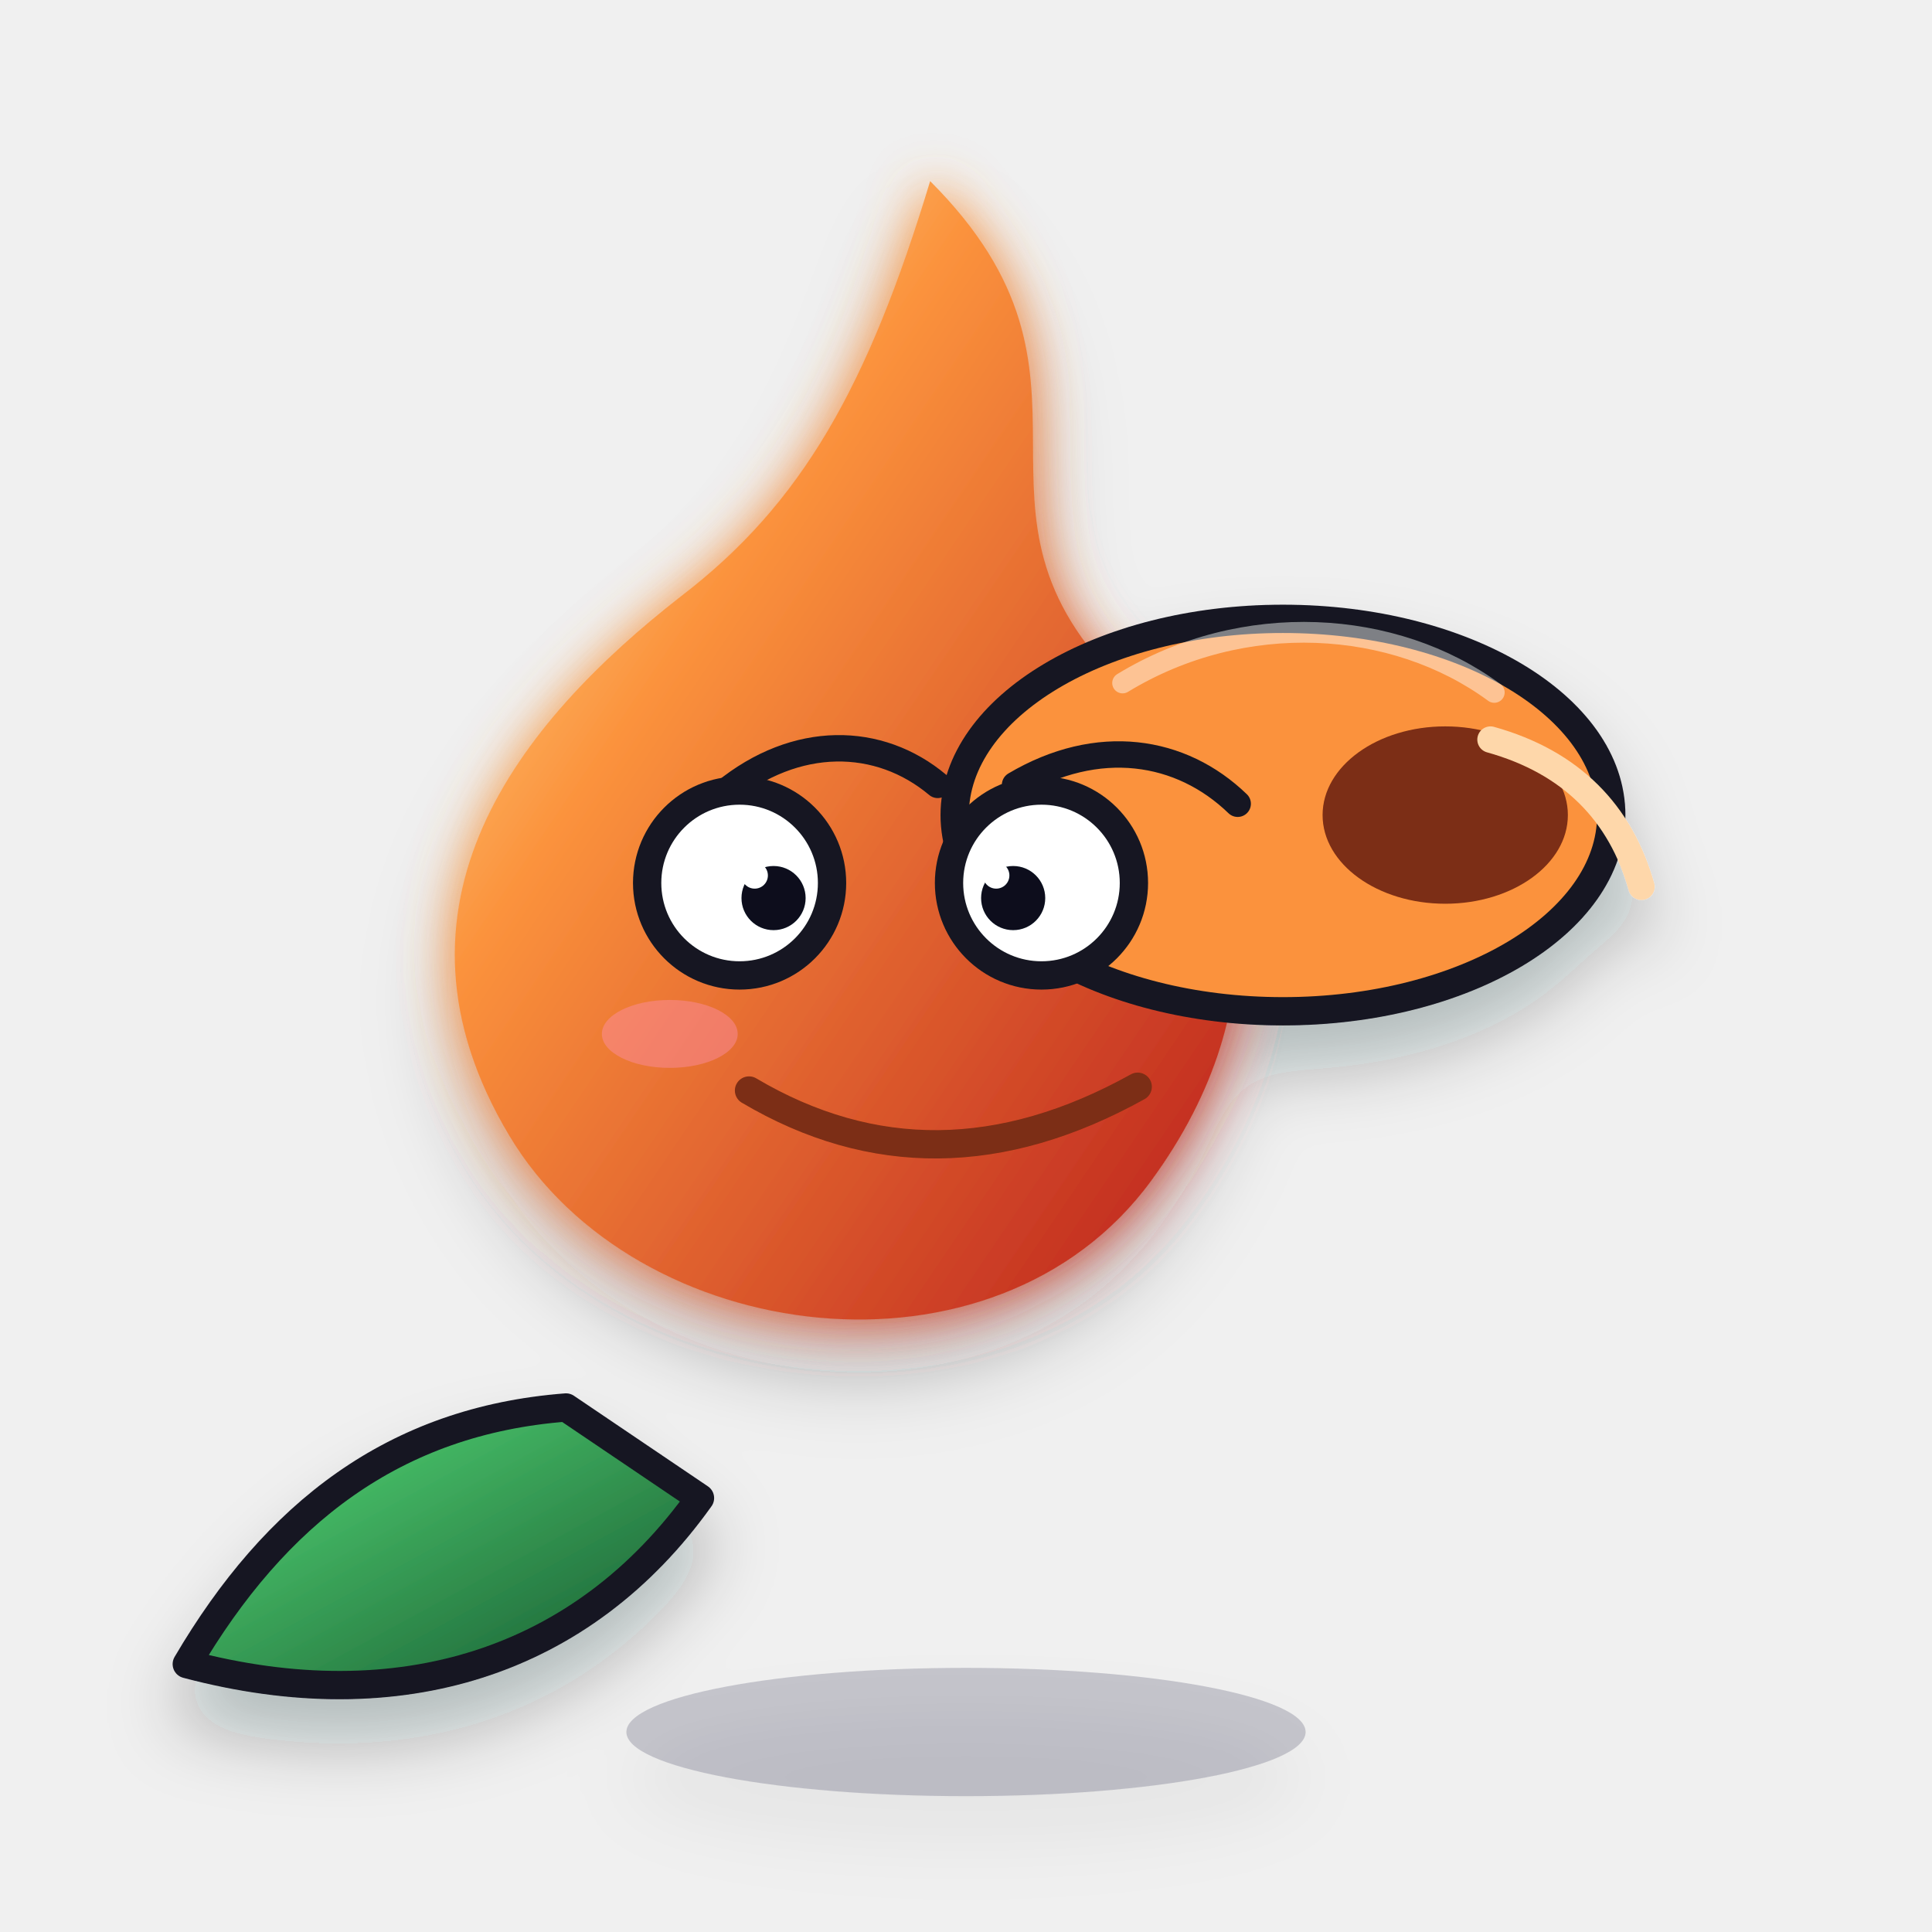
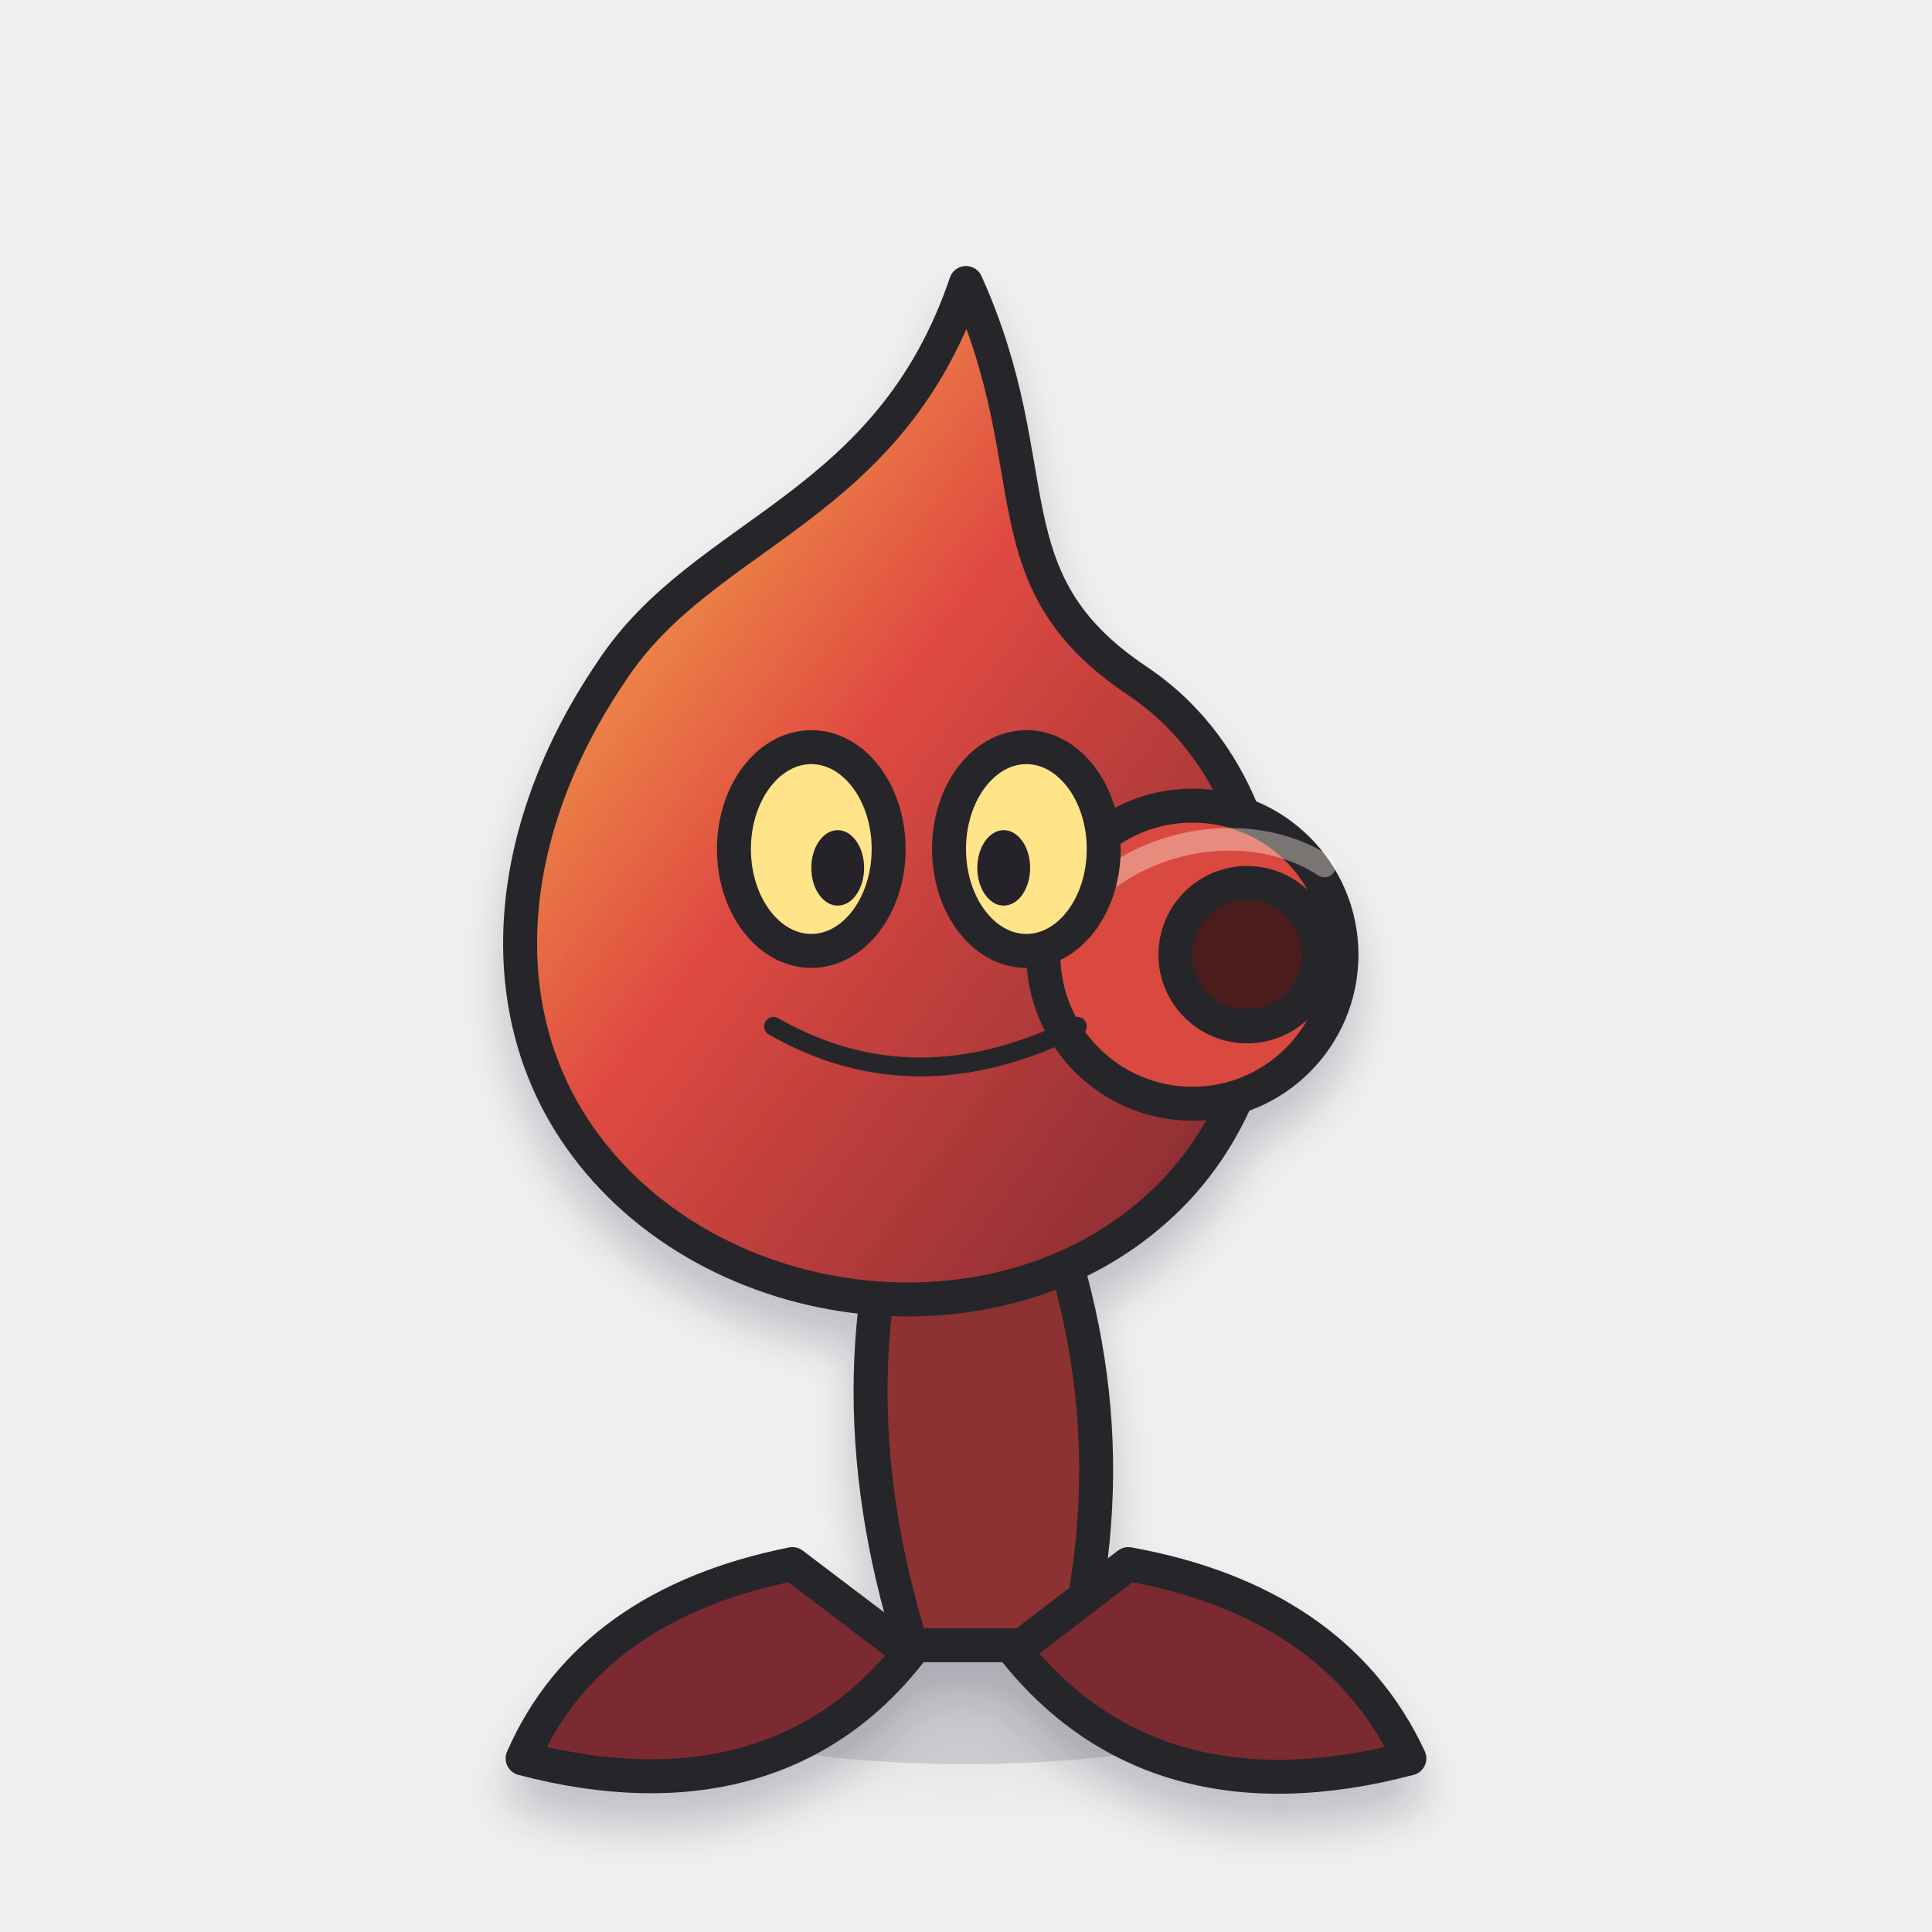
- <svg xmlns="http://www.w3.org/2000/svg" viewBox="0 0 1024 1024" role="img" aria-label="firepea" class="chibi-no-bg premium-detail official-distinct-plant">
+ <svg xmlns="http://www.w3.org/2000/svg" viewBox="0 0 1024 1024" role="img" aria-label="firepea" class="storybook-card-style v5-no-bg premium-detail">
  <defs>
-     <linearGradient id="green" x1="0" y1="0" x2="1" y2="1">
-       <stop offset="0" stop-color="#e4ff9e" />
-       <stop offset=".45" stop-color="#55db63" />
-       <stop offset="1" stop-color="#138243" />
+     <linearGradient id="gGreen" x1="0" y1="0" x2="1" y2="1">
+       <stop offset="0" stop-color="#c9e96b" />
+       <stop offset=".55" stop-color="#71b94d" />
+       <stop offset="1" stop-color="#2f6f38" />
    </linearGradient>
-     <linearGradient id="deepGreen" x1="0" y1="0" x2="1" y2="1">
-       <stop offset="0" stop-color="#58e27b" />
-       <stop offset="1" stop-color="#14532d" />
+     <linearGradient id="gDarkGreen" x1="0" y1="0" x2="1" y2="1">
+       <stop offset="0" stop-color="#4a9b5a" />
+       <stop offset="1" stop-color="#1e4e32" />
    </linearGradient>
-     <linearGradient id="sun" x1="0" y1="0" x2="1" y2="1">
-       <stop offset="0" stop-color="#fff7ad" />
-       <stop offset=".55" stop-color="#facc15" />
-       <stop offset="1" stop-color="#d97706" />
+     <linearGradient id="gYellow" x1="0" y1="0" x2="1" y2="1">
+       <stop offset="0" stop-color="#fff08b" />
+       <stop offset="1" stop-color="#d6a43b" />
    </linearGradient>
-     <linearGradient id="nut" x1="0" y1="0" x2="1" y2="1">
-       <stop offset="0" stop-color="#f5d08b" />
-       <stop offset=".55" stop-color="#b7791f" />
-       <stop offset="1" stop-color="#713f12" />
+     <linearGradient id="gBrown" x1="0" y1="0" x2="1" y2="1">
+       <stop offset="0" stop-color="#c78b54" />
+       <stop offset="1" stop-color="#6f4028" />
    </linearGradient>
-     <linearGradient id="fire" x1="0" y1="0" x2="1" y2="1">
-       <stop offset="0" stop-color="#fff7ad" />
-       <stop offset=".35" stop-color="#fb923c" />
-       <stop offset="1" stop-color="#b91c1c" />
+     <linearGradient id="gRed" x1="0" y1="0" x2="1" y2="1">
+       <stop offset="0" stop-color="#ffcf4c" />
+       <stop offset=".45" stop-color="#df4a42" />
+       <stop offset="1" stop-color="#7a2730" />
+     </linearGradient>
+     <linearGradient id="gZombie" x1="0" y1="0" x2="1" y2="1">
+       <stop offset="0" stop-color="#d4d0c6" />
+       <stop offset="1" stop-color="#6e7773" />
+     </linearGradient>
+     <linearGradient id="gCone" x1="0" y1="0" x2="0" y2="1">
+       <stop offset="0" stop-color="#ffc46a" />
+       <stop offset=".55" stop-color="#f36b21" />
+       <stop offset="1" stop-color="#9d3718" />
+     </linearGradient>
+     <linearGradient id="gMetal" x1="0" y1="0" x2="1" y2="1">
+       <stop offset="0" stop-color="#f1f5f9" />
+       <stop offset=".52" stop-color="#7d8997" />
+       <stop offset="1" stop-color="#2f3742" />
    </linearGradient>
    <filter id="shadow" x="-40%" y="-40%" width="180%" height="180%">
-       <feDropShadow dx="0" dy="24" stdDeviation="18" flood-color="#111827" flood-opacity=".25" />
+       <feDropShadow dx="0" dy="18" stdDeviation="12" flood-color="#111827" flood-opacity=".2" />
    </filter>
-     <filter id="glow" x="-80%" y="-80%" width="260%" height="260%">
-       <feGaussianBlur stdDeviation="13" result="b" />
-       <feMerge>
-         <feMergeNode in="b" />
-         <feMergeNode in="SourceGraphic" />
-       </feMerge>
-     </filter>
-     <style>.line{stroke:#141821;stroke-width:15;stroke-linecap:round;stroke-linejoin:round}.thin{stroke:#141821;stroke-width:8;stroke-linecap:round;stroke-linejoin:round}.soft{stroke:#fff;stroke-width:11;stroke-linecap:round;opacity:.45}.float{animation:bob 1.8s ease-in-out infinite alternate;transform-origin:512px 720px}.blink{animation:blink 3.4s infinite;transform-origin:center}.shine{animation:shine 1.2s ease-in-out infinite alternate}@keyframes bob{from{transform:translateY(7px)}to{transform:translateY(-8px)}}@keyframes blink{0%,92%,100%{transform:scaleY(1)}95%{transform:scaleY(.12)}}@keyframes shine{from{opacity:.55;transform:scale(.98)}to{opacity:1;transform:scale(1.04)}}</style>
+     <style>.line{stroke:#27252a;stroke-width:18;stroke-linecap:round;stroke-linejoin:round}.thin{stroke:#27252a;stroke-width:10;stroke-linecap:round;stroke-linejoin:round}.soft{stroke:#fff7e8;stroke-width:12;stroke-linecap:round;opacity:.38}.bob{animation:bob 2s ease-in-out infinite alternate;transform-origin:512px 780px}.run{animation:run 1.25s ease-in-out infinite alternate;transform-origin:512px 780px}.blink{animation:blink 3.5s infinite;transform-origin:center}@keyframes bob{from{transform:translateY(7px)}to{transform:translateY(-7px)}}@keyframes run{from{transform:translate(-6px,5px) rotate(-3deg)}to{transform:translate(7px,-6px) rotate(3deg)}}@keyframes blink{0%,92%,100%{transform:scaleY(1)}95%{transform:scaleY(.12)}} </style>
  </defs>
-   <g class="float" filter="url(#shadow)">
-     <ellipse cx="512" cy="918" rx="180" ry="34" fill="#0f172a" opacity=".18" />
-     <path class="shine" fill="url(#fire)" filter="url(#glow)" d="M493 96c106 106 5 173 103 268 70 68 83 168 14 262-83 113-273 88-340-24-73-122 5-219 91-286 64-49 99-111 132-220z" />
-     <path class="line" fill="url(#deepGreen)" d="M300 746c-91 7-154 56-201 136 113 30 210-1 272-88z" />
-     <ellipse class="line" cx="680" cy="432" rx="174" ry="104" fill="#fb923c" />
-     <ellipse cx="766" cy="432" rx="65" ry="47" fill="#7c2d12" />
-     <path class="soft" fill="none" d="M595 362c64-39 144-34 197 5" />
-     <path d="M384 420c38-31 82-30 113-4M538 416c44-26 88-19 118 10" fill="none" stroke="#141821" stroke-width="14" stroke-linecap="round" />
+   <g class="bob" filter="url(#shadow)">
+     <ellipse cx="512" cy="900" rx="160" ry="35" fill="#1e293b" opacity=".16" />
+     <path class="line" fill="#8d3032" d="M491 590c-38 92-38 185-8 282h87c23-100 9-186-34-280z" />
+     <path class="line" fill="#7b2a31" d="M420 829c-70 14-119 48-143 103 87 23 158 4 205-56z" />
+     <path class="line" fill="#7b2a31" d="M598 829c72 13 123 47 149 103-91 24-161 3-209-57z" />
+     <path class="line" fill="url(#gRed)" d="M324 356c49-75 147-85 188-206 45 100 10 157 91 211 88 59 91 203 14 276-88 84-247 62-313-39-45-69-35-161 20-242z" />
+     <circle class="line" cx="632" cy="506" r="79" fill="#d9483f" />
+     <circle class="line" cx="661" cy="506" r="38" fill="#4c1d1f" />
+     <path class="soft" d="M590 464c33-23 80-26 112-5" fill="none" />
    <g class="blink">
-       <circle class="line" cx="392" cy="468" r="49" fill="#fff" />
-       <circle class="line" cx="552" cy="468" r="49" fill="#fff" />
-       <circle cx="410" cy="476" r="17" fill="#07111f" />
-       <circle cx="537" cy="476" r="17" fill="#07111f" />
-       <circle cx="400" cy="464" r="7" fill="#fff" />
-       <circle cx="528" cy="464" r="7" fill="#fff" />
+       <ellipse class="line" cx="430" cy="450" rx="41" ry="54" fill="#ffe48a" />
+       <ellipse class="line" cx="544" cy="450" rx="41" ry="54" fill="#ffe48a" />
+       <ellipse cx="444" cy="460" rx="14" ry="20" fill="#26232a" />
+       <ellipse cx="532" cy="460" rx="14" ry="20" fill="#26232a" />
    </g>
-     <ellipse cx="355" cy="548" rx="36" ry="18" fill="#ff8fb1" opacity=".42" />
-     <path d="M397 578q98 58 206-2" fill="none" stroke="#7c2d12" stroke-width="15" stroke-linecap="round" />
-     <path class="shine" d="M790 392c43 12 69 39 80 78" fill="none" stroke="#fed7aa" stroke-width="14" stroke-linecap="round" />
+     <path class="thin" d="M410 544q75 43 161 0" fill="none" />
  </g>
</svg>
